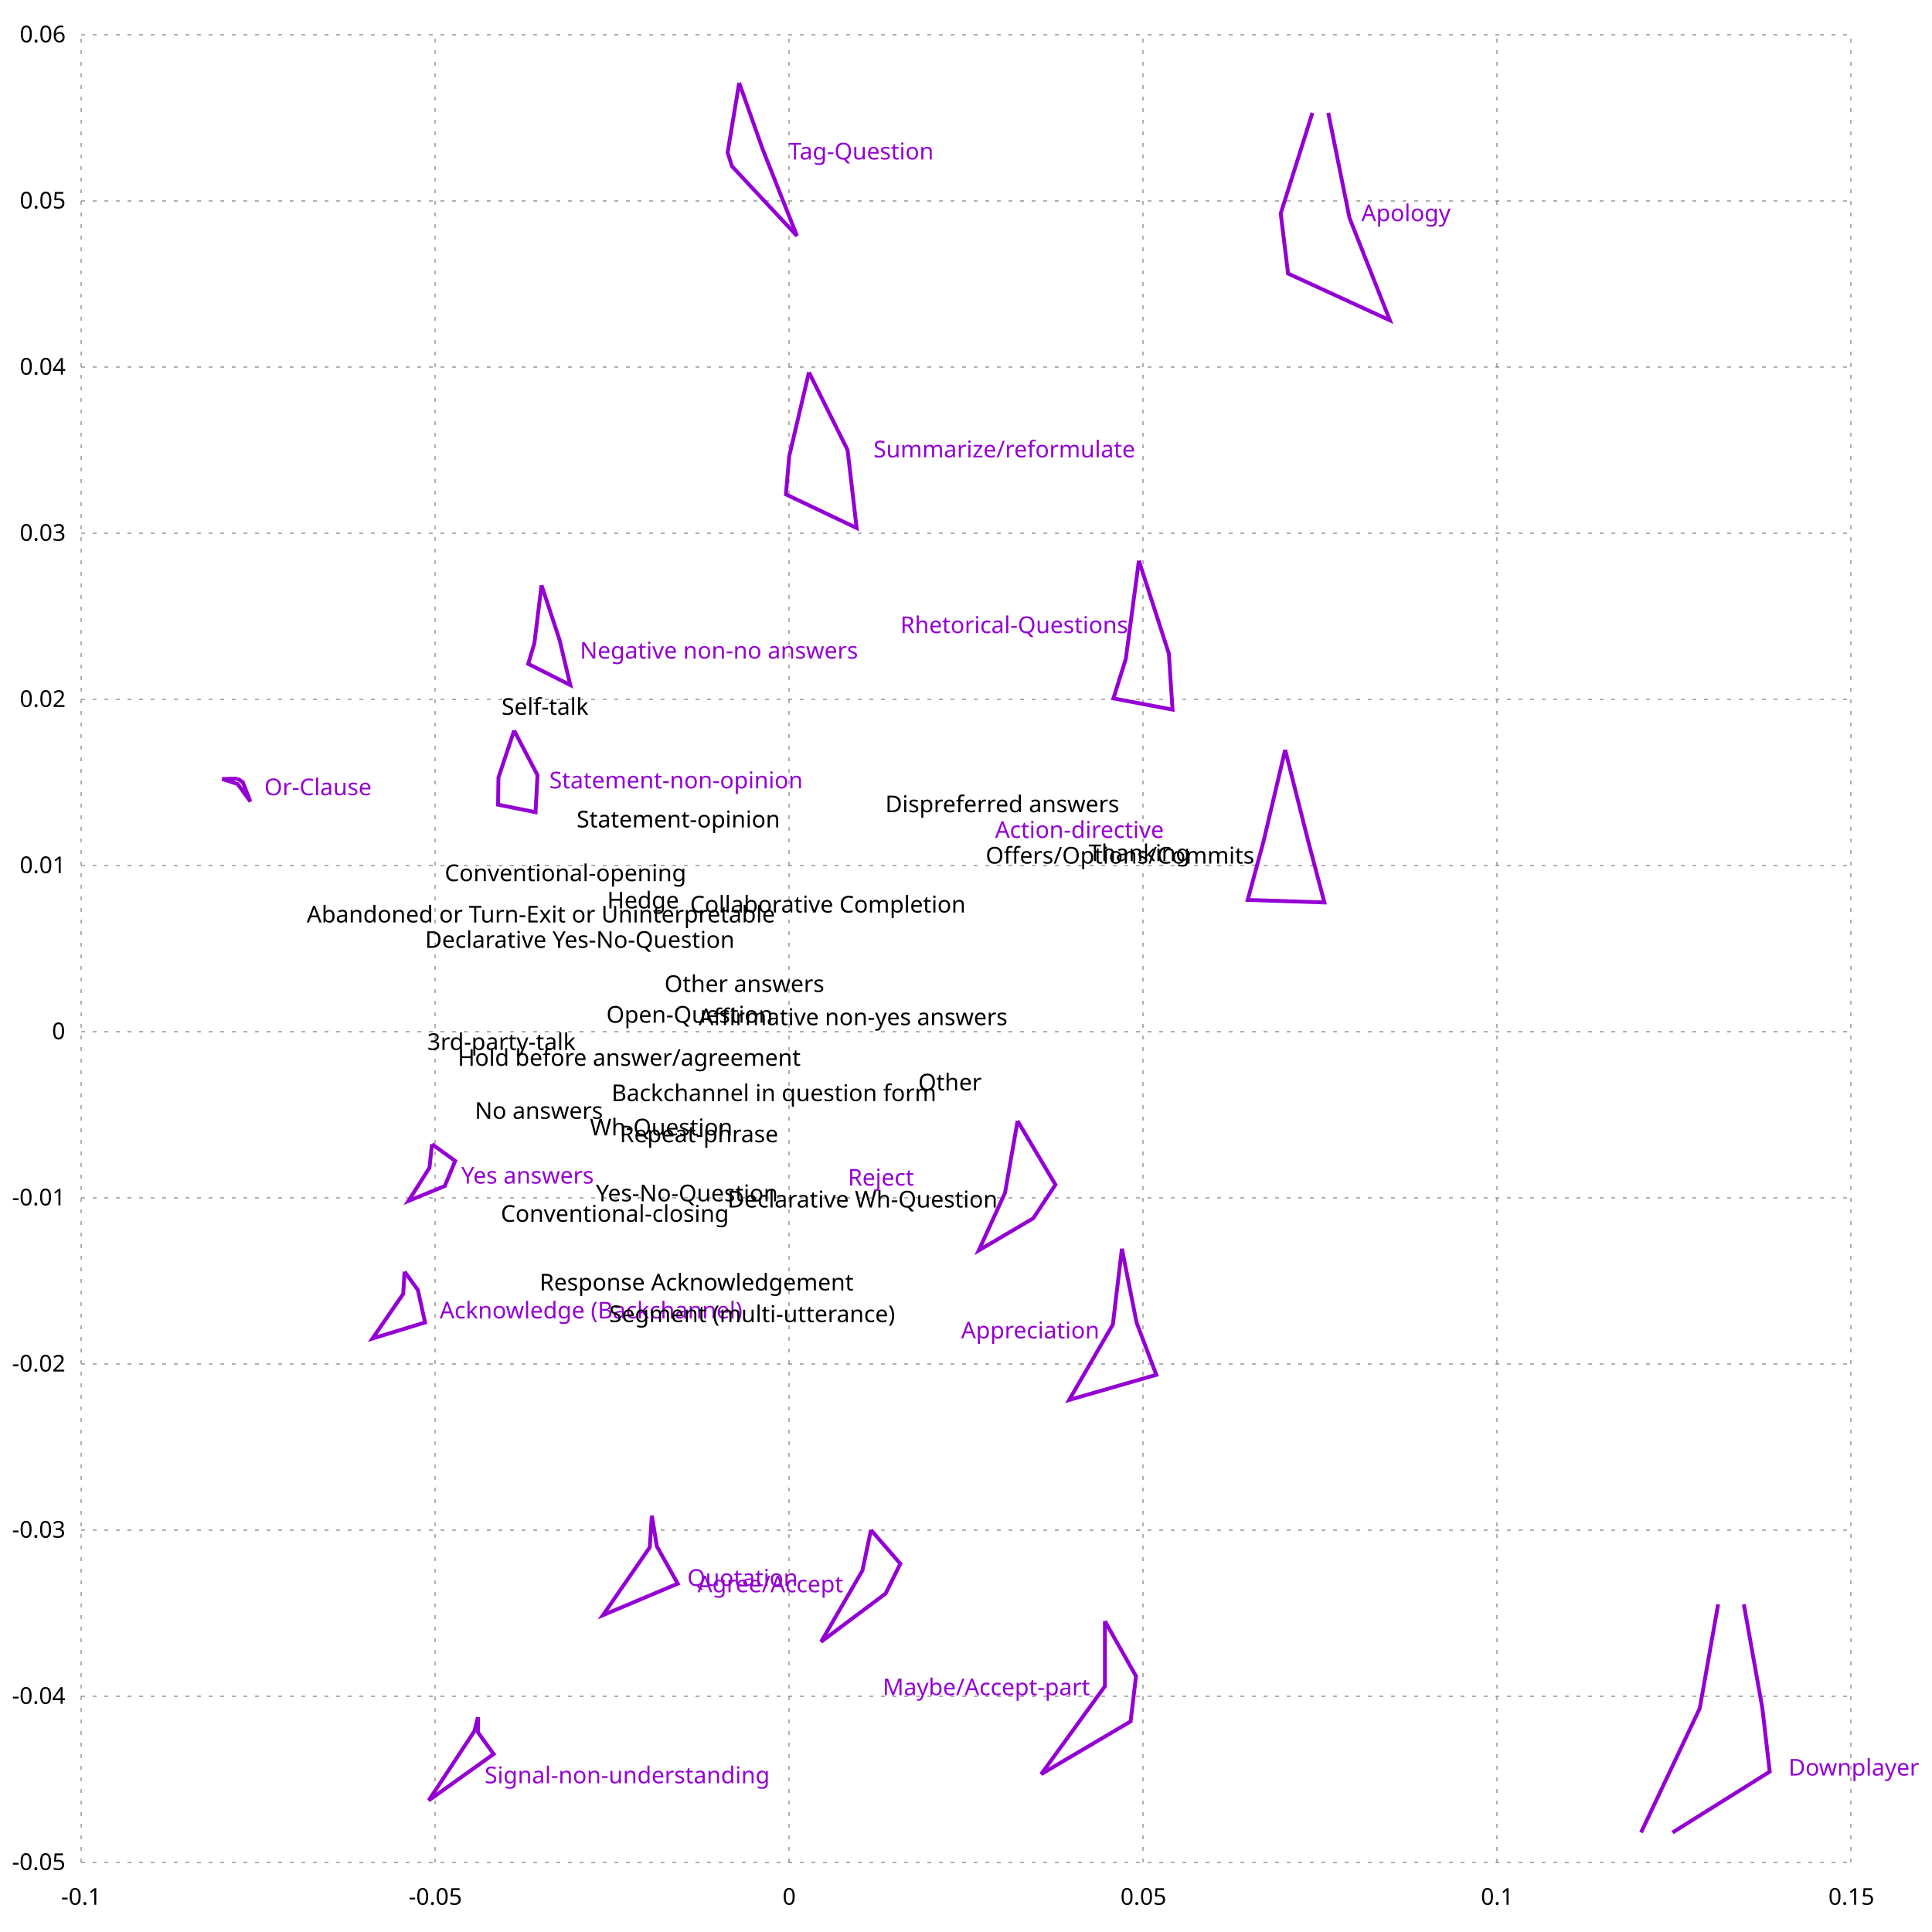
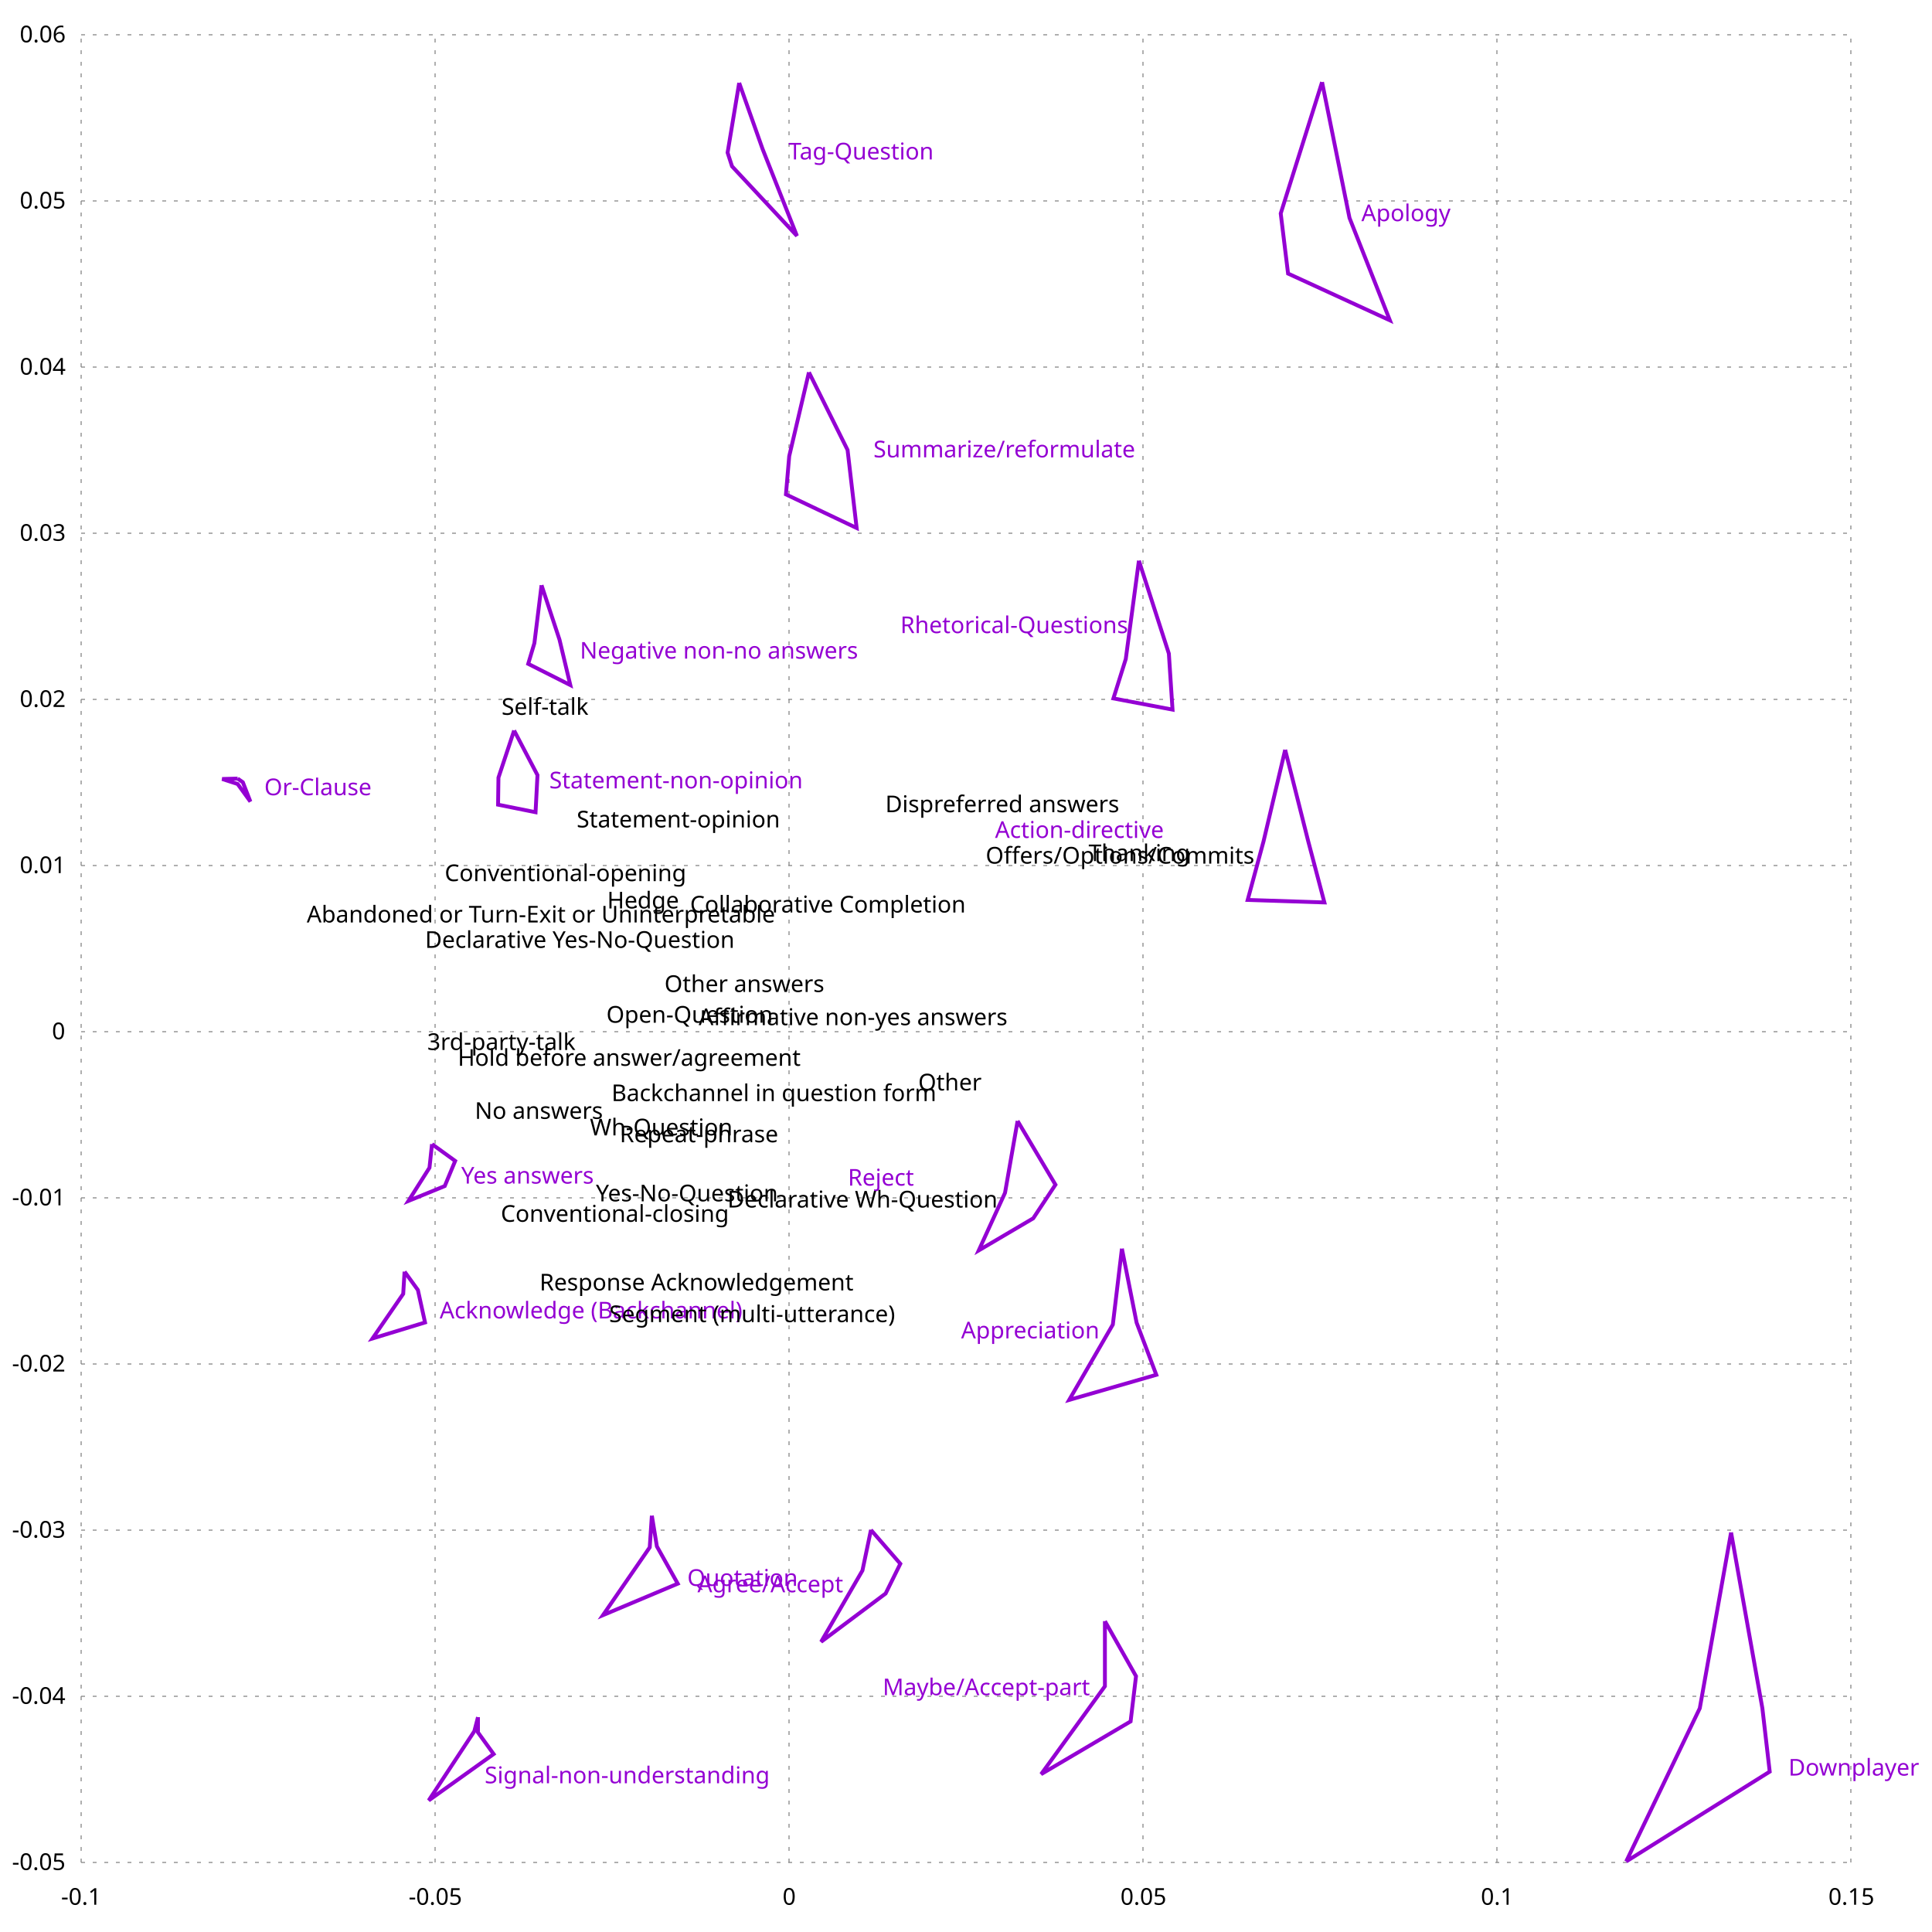
<svg xmlns="http://www.w3.org/2000/svg" version="1.1" id="Layer_1" x="0px" y="0px" viewBox="0 0 1000 1000" style="enable-background:new 0 0 1000 1000;" xml:space="preserve">
  <style type="text/css">
	.st0{fill:none;}
	.st1{fill:none;stroke:#808080;stroke-width:0.5;stroke-dasharray:2,4;}
	.st2{fill:none;stroke:#000000;}
	.st3{font-family:'ArialMT';}
	.st4{font-size:12px;}
	.st5{fill:#9400D3;}
	.st6{fill:none;stroke:#9400D3;stroke-width:2;}
</style>
  <rect class="st0" width="1000" height="1000" />
  <g>
-     <path class="st1" d="M42,964H958" />
+     <path class="st1" d="M42,964h916" />
  </g>
  <g>
    <path class="st2" d="M958,964" />
    <g transform="translate(33.56,967.90)">
      <text transform="matrix(1 0 0 1 -27.3516 0)" class="st3 st4">-0.05</text>
    </g>
  </g>
  <g>
-     <path class="st1" d="M42,878H958" />
+     <path class="st1" d="M42,878h916" />
  </g>
  <g>
    <path class="st2" d="M958,878" />
    <g transform="translate(33.56,881.90)">
      <text transform="matrix(1 0 0 1 -27.3516 0)" class="st3 st4">-0.04</text>
    </g>
  </g>
  <g>
-     <path class="st1" d="M42,792H958" />
+     <path class="st1" d="M42,792h916" />
  </g>
  <g>
    <path class="st2" d="M958,792" />
    <g transform="translate(33.56,795.90)">
      <text transform="matrix(1 0 0 1 -27.3516 0)" class="st3 st4">-0.03</text>
    </g>
  </g>
  <g>
-     <path class="st1" d="M42,706H958" />
+     <path class="st1" d="M42,706h916" />
  </g>
  <g>
    <path class="st2" d="M958,706" />
    <g transform="translate(33.56,709.90)">
      <text transform="matrix(1 0 0 1 -27.3516 0)" class="st3 st4">-0.02</text>
    </g>
  </g>
  <g>
-     <path class="st1" d="M42,620H958" />
+     <path class="st1" d="M42,620h916" />
  </g>
  <g>
    <path class="st2" d="M958,620" />
    <g transform="translate(33.56,623.90)">
      <text transform="matrix(1 0 0 1 -27.3516 0)" class="st3 st4">-0.01</text>
    </g>
  </g>
  <g>
-     <path class="st1" d="M42,534H958" />
+     <path class="st1" d="M42,534h916" />
  </g>
  <g>
    <path class="st2" d="M958,534" />
    <g transform="translate(33.56,537.90)">
      <text transform="matrix(1 0 0 1 -6.6738 0)" class="st3 st4">0</text>
    </g>
  </g>
  <g>
-     <path class="st1" d="M42,448H958" />
+     <path class="st1" d="M42,448h916" />
  </g>
  <g>
    <path class="st2" d="M958,448" />
    <g transform="translate(33.56,451.91)">
      <text transform="matrix(1 0 0 1 -23.3555 0)" class="st3 st4">0.01</text>
    </g>
  </g>
  <g>
-     <path class="st1" d="M42,362H958" />
+     <path class="st1" d="M42,362h916" />
  </g>
  <g>
    <path class="st2" d="M958,362" />
    <g transform="translate(33.56,365.91)">
      <text transform="matrix(1 0 0 1 -23.3555 3.017969e-05)" class="st3 st4">0.02</text>
    </g>
  </g>
  <g>
-     <path class="st1" d="M42,276H958" />
+     <path class="st1" d="M42,276h916" />
  </g>
  <g>
    <path class="st2" d="M958,276" />
    <g transform="translate(33.56,279.91)">
      <text transform="matrix(1 0 0 1 -23.3555 3.017969e-05)" class="st3 st4">0.03</text>
    </g>
  </g>
  <g>
-     <path class="st1" d="M42,190H958" />
+     <path class="st1" d="M42,190h916" />
  </g>
  <g>
    <path class="st2" d="M958,190" />
    <g transform="translate(33.56,193.91)">
      <text transform="matrix(1 0 0 1 -23.3555 3.017969e-05)" class="st3 st4">0.04</text>
    </g>
  </g>
  <g>
-     <path class="st1" d="M42,104H958" />
+     <path class="st1" d="M42,104h916" />
  </g>
  <g>
    <path class="st2" d="M958,104" />
    <g transform="translate(33.56,107.91)">
      <text transform="matrix(1 0 0 1 -23.3555 3.017969e-05)" class="st3 st4">0.05</text>
    </g>
  </g>
  <g>
-     <path class="st1" d="M42,18H958" />
+     <path class="st1" d="M42,18h916" />
  </g>
  <g>
    <path class="st2" d="M958,18" />
    <g transform="translate(33.56,21.91)">
      <text transform="matrix(1 0 0 1 -23.3555 -2.685547e-05)" class="st3 st4">0.06</text>
    </g>
  </g>
  <g>
    <path class="st1" d="M42,964V18" />
  </g>
  <g>
    <path class="st2" d="M42,18" />
    <g transform="translate(41.95,985.90)">
      <text transform="matrix(1 0 0 1 -10.3389 0)" class="st3 st4">-0.1</text>
    </g>
  </g>
  <g>
    <path class="st1" d="M225.2,964V18" />
  </g>
  <g>
    <path class="st2" d="M225.2,18" />
    <g transform="translate(225.17,985.90)">
      <text transform="matrix(1 0 0 1 -13.6758 0)" class="st3 st4">-0.05</text>
    </g>
  </g>
  <g>
    <path class="st1" d="M408.4,964V18" />
  </g>
  <g>
    <path class="st2" d="M408.4,18" />
    <g transform="translate(408.39,985.90)">
      <text transform="matrix(1 0 0 1 -3.3369 0)" class="st3 st4">0</text>
    </g>
  </g>
  <g>
    <path class="st1" d="M591.6,964V18" />
  </g>
  <g>
    <path class="st2" d="M591.6,18" />
    <g transform="translate(591.60,985.90)">
      <text transform="matrix(1 0 0 1 -11.6777 0)" class="st3 st4">0.05</text>
    </g>
  </g>
  <g>
    <path class="st1" d="M774.8,964V18" />
  </g>
  <g>
    <path class="st2" d="M774.8,18" />
    <g transform="translate(774.82,985.90)">
      <text transform="matrix(1 0 0 1 -8.3408 0)" class="st3 st4">0.1</text>
    </g>
  </g>
  <g>
    <path class="st1" d="M958,964V18" />
  </g>
  <g>
    <path class="st2" d="M958,18" />
    <g transform="translate(958.04,985.90)">
      <text transform="matrix(1 0 0 1 -11.6777 0)" class="st3 st4">0.15</text>
    </g>
  </g>
  <g transform="translate(345.01,408.06)">
    <text transform="matrix(1 0 0 1 -60.7061 0)" class="st5 st3 st4">Statement-non-opinion</text>
  </g>
  <g transform="translate(303.28,682.42)">
    <text transform="matrix(1 0 0 1 -75.709 0)" class="st5 st3 st4">Acknowledge (Backchannel)</text>
  </g>
  <g transform="translate(347.17,428.27)">
    <text transform="matrix(1 0 0 1 -48.6973 0)" class="st3 st4">Statement-opinion</text>
  </g>
  <g transform="translate(384.62,684.32)">
    <text transform="matrix(1 0 0 1 -69.3604 0)" class="st3 st4">Segment (multi-utterance)</text>
  </g>
  <g transform="translate(271.84,477.46)">
    <text transform="matrix(1 0 0 1 -113.0654 0)" class="st3 st4">Abandoned or Turn-Exit or Uninterpretable</text>
  </g>
  <g transform="translate(397.03,824.15)">
    <text transform="matrix(1 0 0 1 -36.0205 0)" class="st5 st3 st4">Agree/Accept</text>
  </g>
  <g transform="translate(530.82,692.75)">
    <text transform="matrix(1 0 0 1 -33.3545 0)" class="st5 st3 st4">Appreciation</text>
  </g>
  <g transform="translate(353.90,621.81)">
    <text transform="matrix(1 0 0 1 -45.4688 0)" class="st3 st4">Yes-No-Question</text>
  </g>
  <g transform="translate(272.53,612.62)">
    <text transform="matrix(1 0 0 1 -33.7969 0)" class="st5 st3 st4">Yes answers</text>
  </g>
  <g transform="translate(314.91,632.39)">
    <text transform="matrix(1 0 0 1 -55.6992 0)" class="st3 st4">Conventional-closing</text>
  </g>
  <g transform="translate(340.35,587.67)">
    <text transform="matrix(1 0 0 1 -35.0127 0)" class="st3 st4">Wh-Question</text>
  </g>
  <g transform="translate(277.45,579.11)">
    <text transform="matrix(1 0 0 1 -31.6787 0)" class="st3 st4">No answers</text>
  </g>
  <g transform="translate(356.67,667.92)">
    <text transform="matrix(1 0 0 1 -77.3818 0)" class="st3 st4">Response Acknowledgement</text>
  </g>
  <g transform="translate(331.96,470.20)">
    <text transform="matrix(1 0 0 1 -17.6807 0)" class="st3 st4">Hedge</text>
  </g>
  <g transform="translate(297.05,490.61)">
    <text transform="matrix(1 0 0 1 -77.0391 0)" class="st3 st4">Declarative Yes-No-Question</text>
  </g>
  <g transform="translate(395.23,569.93)">
    <text transform="matrix(1 0 0 1 -78.7119 0)" class="st3 st4">Backchannel in question form</text>
  </g>
  <g transform="translate(381.75,820.85)">
    <text transform="matrix(1 0 0 1 -26.0186 0)" class="st5 st3 st4">Quotation</text>
  </g>
  <g transform="translate(514.44,236.73)">
    <text transform="matrix(1 0 0 1 -62.3525 -1.553125e-05)" class="st5 st3 st4">Summarize/reformulate</text>
  </g>
  <g transform="translate(490.26,564.39)">
    <text transform="matrix(1 0 0 1 -15.0059 0)" class="st3 st4">Other</text>
  </g>
  <g transform="translate(436.88,530.62)">
    <text transform="matrix(1 0 0 1 -75.252 0)" class="st3 st4">Affirmative non-yes answers</text>
  </g>
  <g transform="translate(556.03,433.71)">
    <text transform="matrix(1 0 0 1 -41.0156 0)" class="st5 st3 st4">Action-directive</text>
  </g>
  <g transform="translate(424.21,472.32)">
    <text transform="matrix(1 0 0 1 -67.0342 0)" class="st3 st4">Collaborative Completion</text>
  </g>
  <g transform="translate(360.45,591.23)">
    <text transform="matrix(1 0 0 1 -39.6914 0)" class="st3 st4">Repeat-phrase</text>
  </g>
  <g transform="translate(354.53,529.35)">
    <text transform="matrix(1 0 0 1 -40.6904 0)" class="st3 st4">Open-Question</text>
  </g>
  <g transform="translate(522.04,327.69)">
    <text transform="matrix(1 0 0 1 -56.0244 0)" class="st5 st3 st4">Rhetorical-Questions</text>
  </g>
  <g transform="translate(319.31,551.65)">
    <text transform="matrix(1 0 0 1 -82.3799 0)" class="st3 st4">Hold before answer/agreement</text>
  </g>
  <g transform="translate(455.88,613.67)">
    <text transform="matrix(1 0 0 1 -17.0068 0)" class="st5 st3 st4">Reject</text>
  </g>
  <g transform="translate(368.21,340.91)">
    <text transform="matrix(1 0 0 1 -68.0391 3.017969e-05)" class="st5 st3 st4">Negative non-no answers</text>
  </g>
  <g transform="translate(319.57,923.02)">
    <text transform="matrix(1 0 0 1 -68.7158 0)" class="st5 st3 st4">Signal-non-understanding</text>
  </g>
  <g transform="translate(382.93,513.45)">
    <text transform="matrix(1 0 0 1 -39.0146 0)" class="st3 st4">Other answers</text>
  </g>
  <g transform="translate(288.54,456.07)">
    <text transform="matrix(1 0 0 1 -58.377 0)" class="st3 st4">Conventional-opening</text>
  </g>
  <g transform="translate(164.14,411.60)">
    <text transform="matrix(1 0 0 1 -27.3398 0)" class="st5 st3 st4">Or-Clause</text>
  </g>
  <g transform="translate(515.26,420.40)">
    <text transform="matrix(1 0 0 1 -57.0205 0)" class="st3 st4">Dispreferred answers</text>
  </g>
  <g transform="translate(256.49,543.46)">
    <text transform="matrix(1 0 0 1 -35.3438 0)" class="st3 st4">3rd-party-talk</text>
  </g>
  <g transform="translate(574.08,447.00)">
    <text transform="matrix(1 0 0 1 -63.9053 0)" class="st3 st4">Offers/Options/Commits</text>
  </g>
  <g transform="translate(507.25,877.44)">
    <text transform="matrix(1 0 0 1 -50.3555 0)" class="st5 st3 st4">Maybe/Accept-part</text>
  </g>
  <g transform="translate(957.38,919.03)">
-     <text transform="matrix(1 0 0 1 -31.6816 0)" class="st5 st3 st4">Downplayer</text>
+     <text transform="matrix(1 0 0 1 -31.6815 0)" class="st5 st3 st4">Downplayer</text>
  </g>
  <g transform="translate(281.27,369.98)">
    <text transform="matrix(1 0 0 1 -21.6738 -3.053125e-05)" class="st3 st4">Self-talk</text>
  </g>
  <g transform="translate(443.84,82.53)">
    <text transform="matrix(1 0 0 1 -35.6866 3.029687e-05)" class="st5 st3 st4">Tag-Question</text>
  </g>
  <g transform="translate(443.21,625.00)">
    <text transform="matrix(1 0 0 1 -66.6914 0)" class="st3 st4">Declarative Wh-Question</text>
  </g>
  <g transform="translate(726.33,114.47)">
    <text transform="matrix(1 0 0 1 -21.6826 -3.029687e-05)" class="st5 st3 st4">Apology</text>
  </g>
  <g transform="translate(588.11,445.71)">
    <text transform="matrix(1 0 0 1 -24.6826 0)" class="st3 st4">Thanking</text>
  </g>
  <g id="gnuplot_plot_1a">
    <g>
      <path class="st6" d="M266.1,378.1l-8.1,24.4l-0.2,14l19.4,3.9l1-19.2L266.1,378.1" />
    </g>
  </g>
  <g id="gnuplot_plot_1b">
    <g>
      <path class="st6" d="M209.4,658.2l-0.7,11.5l-15.9,23.1l27.2-8.3l-3.7-16.8L209.4,658.2" />
    </g>
  </g>
  <g id="gnuplot_plot_1q">
    <g>
      <path class="st6" d="M337.4,784.5l-1.1,16.4L312.1,836l38.7-16.3L340,800.4L337.4,784.5" />
    </g>
  </g>
  <g id="gnuplot_plot_1f">
    <g>
      <path class="st6" d="M450.8,791.9l-4.4,21L425,849.8l33.4-25l7.6-15.4L450.8,791.9" />
    </g>
  </g>
  <g id="gnuplot_plot_1g">
    <g>
      <path class="st6" d="M580.7,646.3l-4.7,39.3l-22.6,39l45.1-13l-10.2-27L580.7,646.3" />
    </g>
  </g>
  <g id="gnuplot_plot_1_12_">
    <g>
      <path class="st6" d="M382.6,42.9l-6,36.1l2.3,7.1l33.6,36l-17.8-45L382.6,42.9" />
    </g>
  </g>
  <g id="gnuplot_plot_1_2_">
    <g>
      <path class="st6" d="M247.4,888.8l-1.9,7.3l-23.6,35.8l33.6-24l-8.1-11.2V888.8" />
    </g>
  </g>
  <g id="gnuplot_plot_1_10_">
    <g>
-       <path class="st6" d="M889.3,830.4l-9.5,53.8l-30.4,64.3 M865.7,948.5L916,917l-3.8-32.8l-9.6-53.8" />
+       <path class="st6" d="M896,793.2l-16.2,91l-38.1,79.3 M841.7,963.5L916,917l-3.8-32.8l-16.2-91" />
    </g>
  </g>
  <g id="gnuplot_plot_1_14_">
    <g>
-       <path class="st6" d="M679.3,58.4l-16.4,52.1l3.8,31.1l52.7,24.2l-20.9-53l-11-54.4" />
+       <path class="st6" d="M684.3,42.5l-21.4,68l3.8,31.1l52.7,24.2l-20.9-53L684.3,42.5" />
    </g>
  </g>
  <g id="gnuplot_plot_1_9_">
    <g>
      <path class="st6" d="M571.9,839.1v33.7l-33,45.5l46.3-27.3l2.8-23.4L571.9,839.1" />
    </g>
  </g>
  <g id="gnuplot_plot_1r">
    <g>
      <path class="st6" d="M418.7,192.7l-10.2,43.4l-1.7,19.8l36.6,17.4l-4.7-40.4L418.7,192.7" />
    </g>
  </g>
  <g id="gnuplot_plot_1y">
    <g>
      <path class="st6" d="M589.5,290.2l-6.8,50.9l-6.4,20.4l30.6,5.8l-1.9-29L589.5,290.2" />
    </g>
  </g>
  <g id="gnuplot_plot_1_1_">
    <g>
      <path class="st6" d="M280.3,302.9l-3.7,30l-3.2,10.7l21.8,11l-5.6-23.5L280.3,302.9" />
    </g>
  </g>
  <g id="gnuplot_plot_1u">
    <g>
      <path class="st6" d="M665.2,388.1L654,435.5l-8.2,30.3l39.7,1.3l-8.4-31.8L665.2,388.1" />
    </g>
  </g>
  <g id="gnuplot_plot_1_5_">
    <g>
      <path class="st6" d="M123,403l-8,0.2l8,2.6l6.6,9.1l-3.9-10L123,403" />
    </g>
  </g>
  <g id="gnuplot_plot_1i">
    <g>
      <path class="st6" d="M223.6,592.2l-1.3,12.2l-10.9,17.2l18.8-7.7l5.4-13L223.6,592.2" />
    </g>
  </g>
  <g id="gnuplot_plot_1">
    <g>
      <path class="st6" d="M526.7,580.2l-6.5,37.2l-13.6,29.8l28.2-16.6l11.5-17.4L526.7,580.2" />
    </g>
  </g>
</svg>
